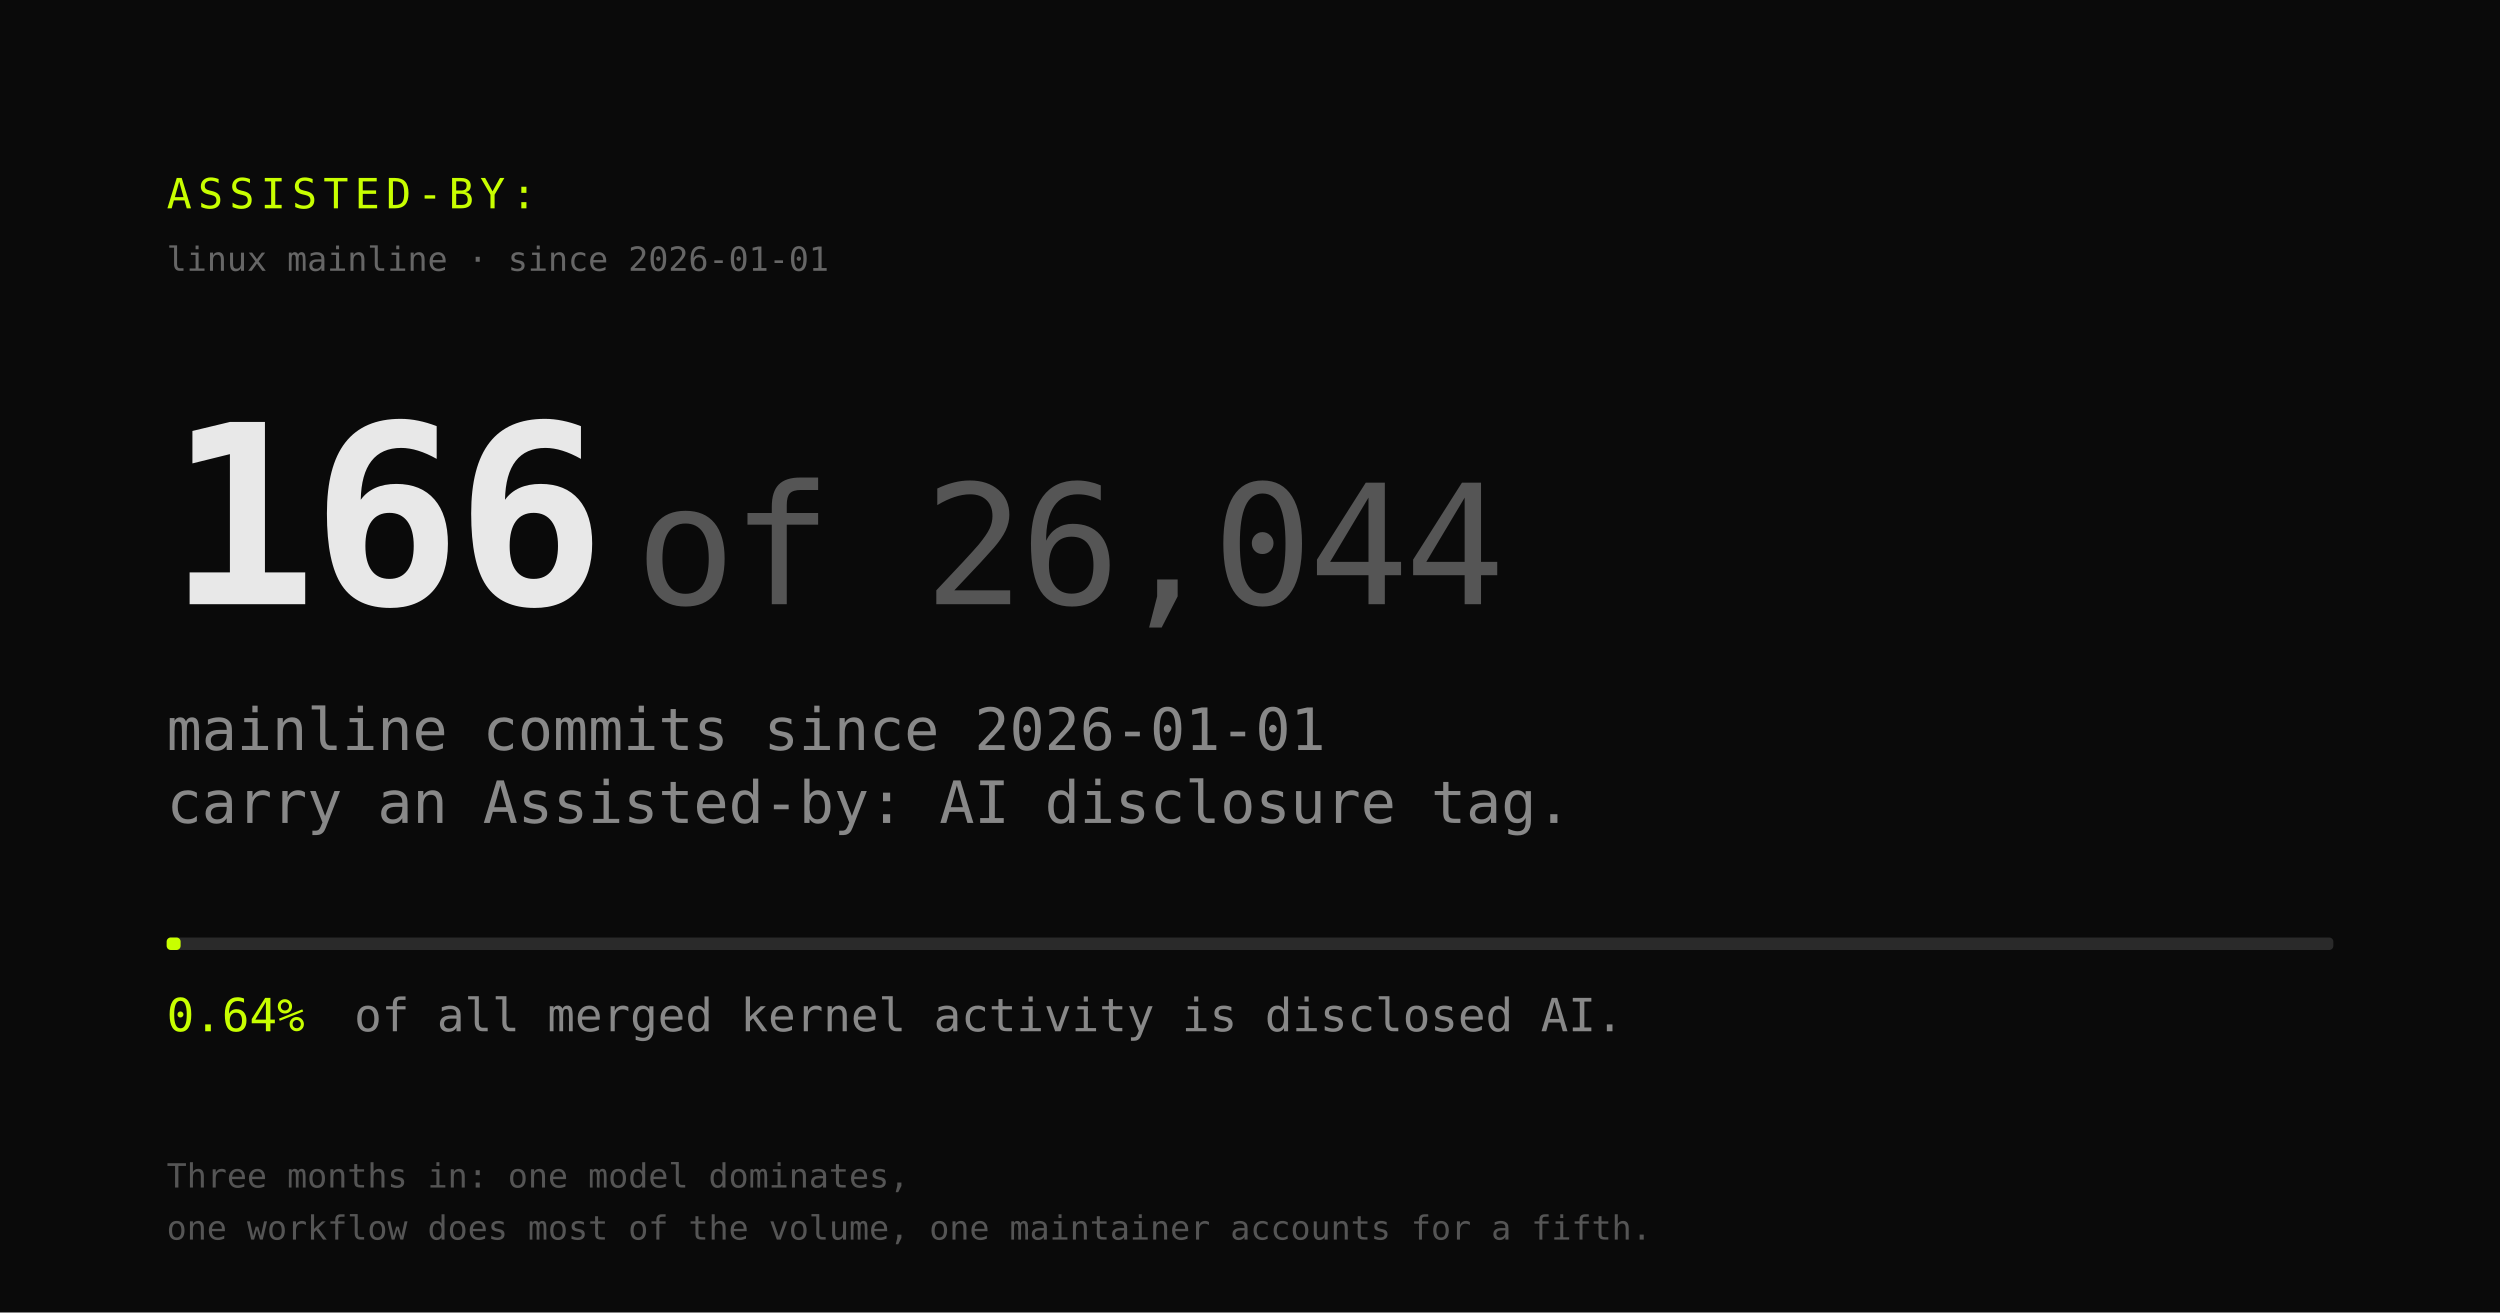
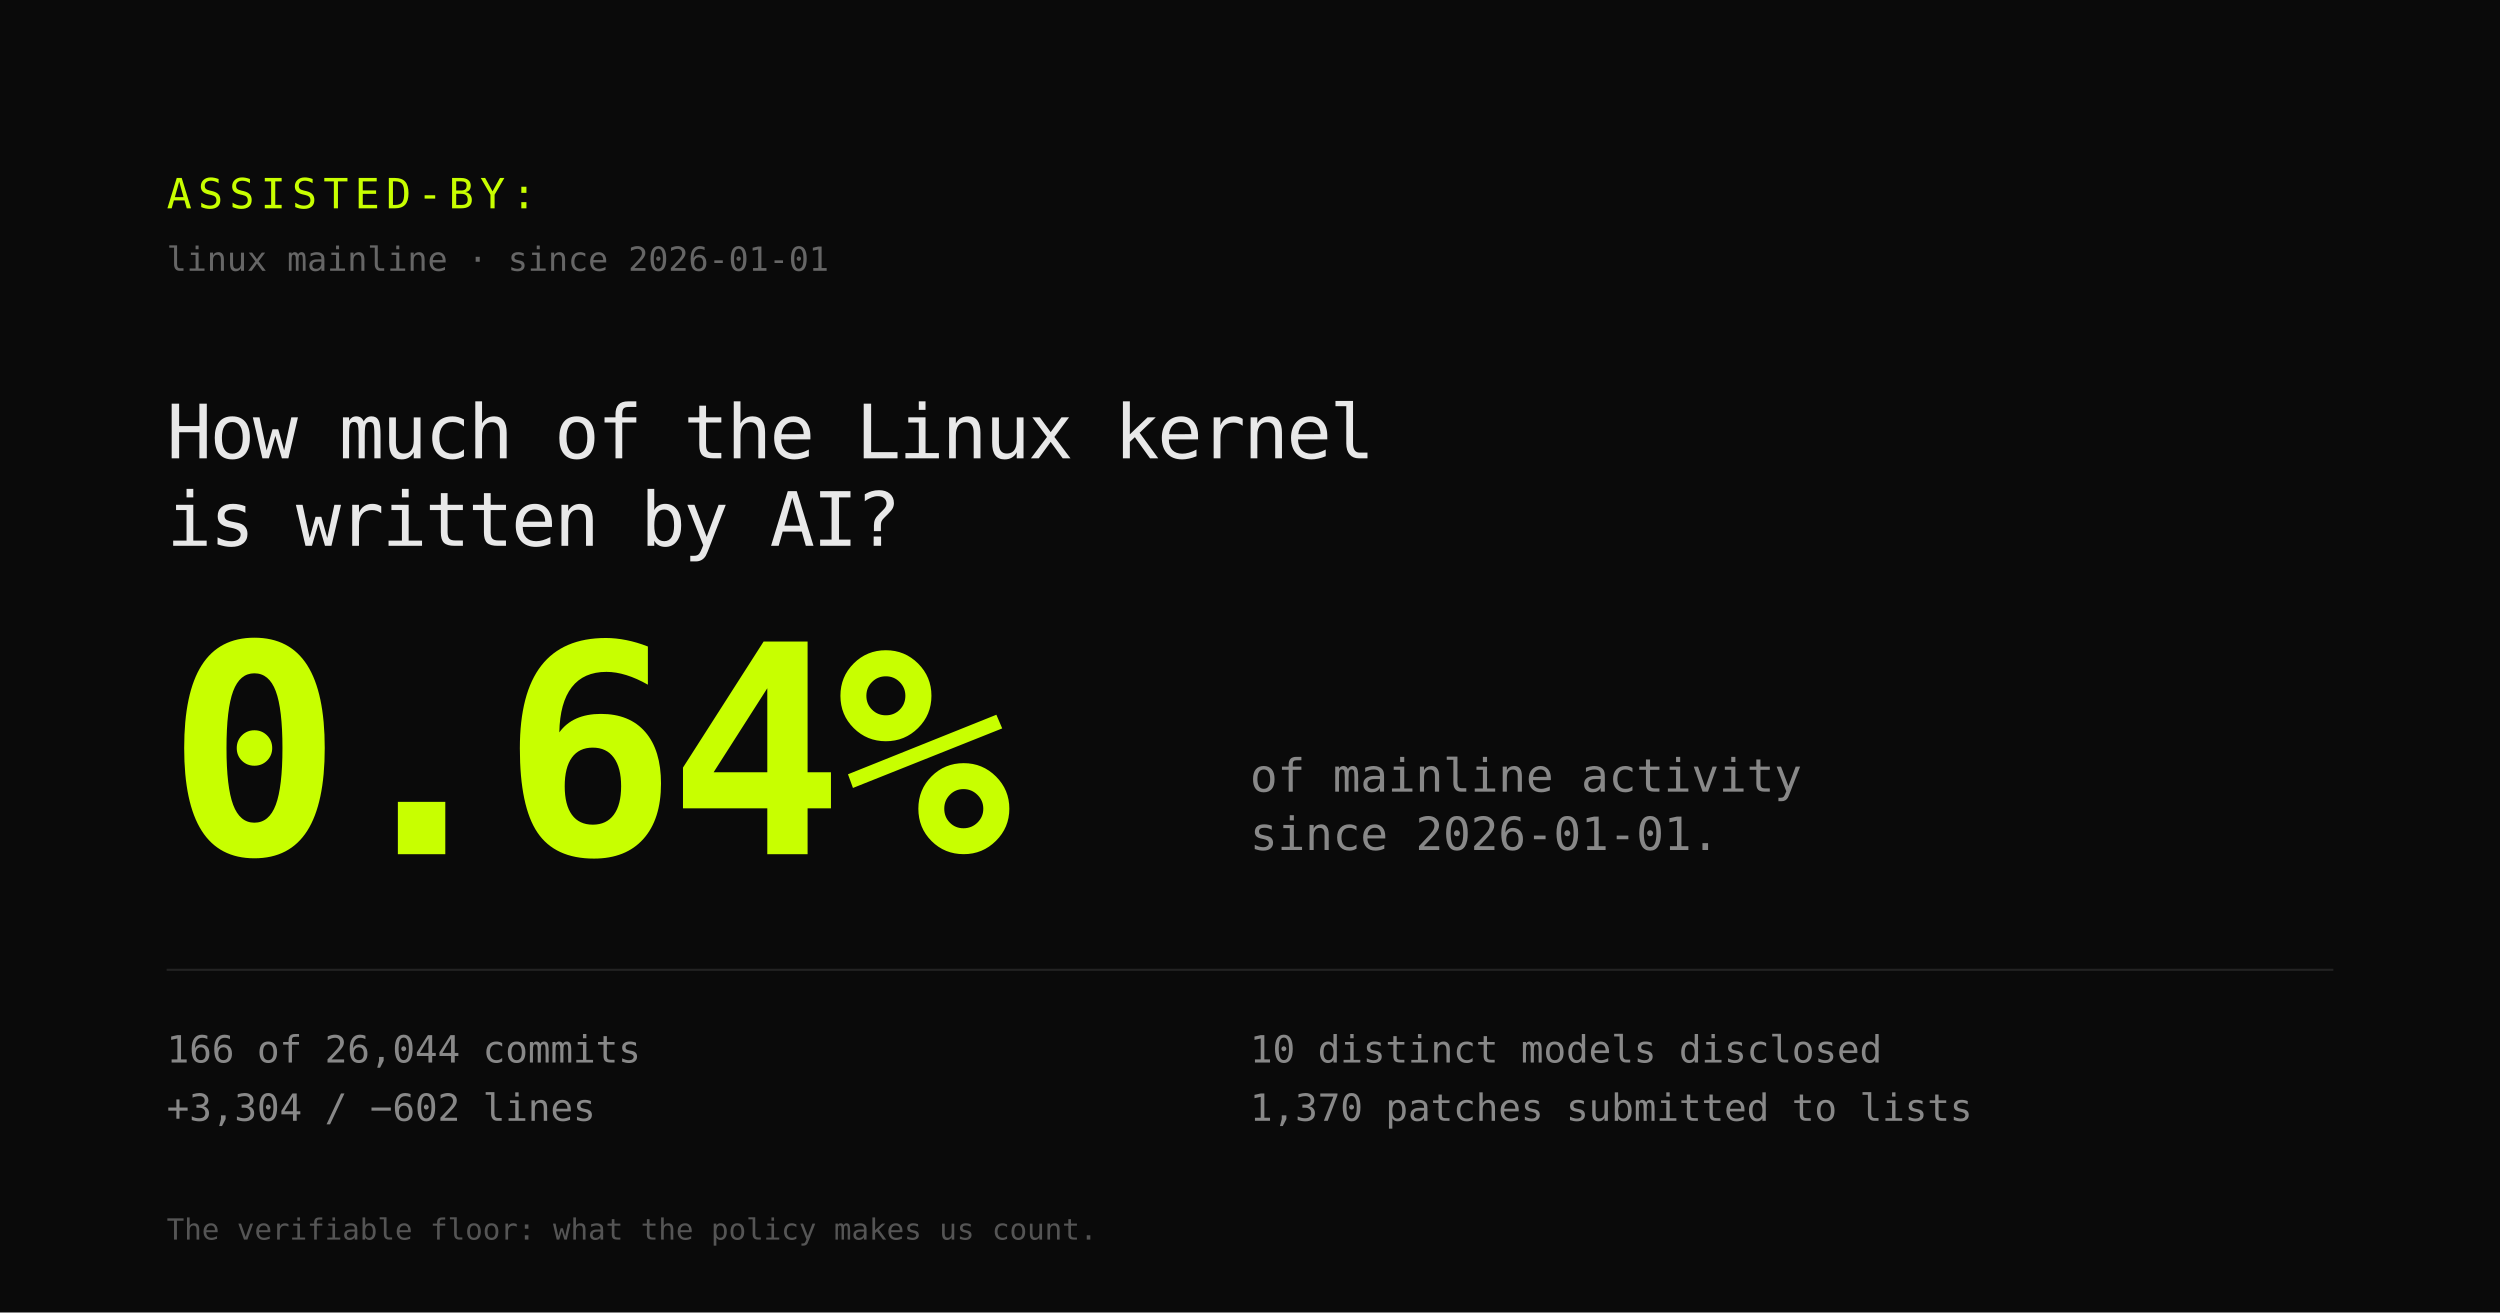
<svg xmlns="http://www.w3.org/2000/svg" width="1200" height="630" viewBox="0 0 1200 630">
  <rect width="1200" height="630" fill="#0a0a0a" />
  <text x="80" y="100" font-family="JetBrains Mono, monospace" font-size="20" font-weight="500" fill="#c8ff00" letter-spacing="3">ASSISTED-BY:</text>
  <text x="80" y="130" font-family="JetBrains Mono, monospace" font-size="16" fill="#666">linux mainline · since 2026-01-01</text>
-   <text x="80" y="290" font-family="JetBrains Mono, monospace" font-size="120" font-weight="600" fill="#e8e8e8" letter-spacing="-3">166</text>
-   <text x="305" y="290" font-family="JetBrains Mono, monospace" font-size="80" fill="#555" letter-spacing="-2">of 26,044</text>
-   <text x="80" y="360" font-family="JetBrains Mono, monospace" font-size="28" font-weight="400" fill="#888">mainline commits since 2026-01-01</text>
-   <text x="80" y="395" font-family="JetBrains Mono, monospace" font-size="28" font-weight="400" fill="#888">carry an Assisted-by: AI disclosure tag.</text>
-   <rect x="80" y="450" width="1040" height="6" fill="#2a2a2a" rx="2" />
-   <rect x="80" y="450" width="6.7" height="6" fill="#c8ff00" rx="2" />
-   <text x="80" y="495" font-family="JetBrains Mono, monospace" font-size="22" font-weight="500" fill="#c8ff00">0.64%</text>
-   <text x="170" y="495" font-family="JetBrains Mono, monospace" font-size="22" fill="#888">of all merged kernel activity is disclosed AI.</text>
-   <text x="80" y="570" font-family="JetBrains Mono, monospace" font-size="16" fill="#555">Three months in: one model dominates,</text>
-   <text x="80" y="595" font-family="JetBrains Mono, monospace" font-size="16" fill="#555">one workflow does most of the volume, one maintainer accounts for a fifth.</text>
+   <text x="80" y="220" font-family="JetBrains Mono, monospace" font-size="36" font-weight="500" fill="#e8e8e8" letter-spacing="-1">How much of the Linux kernel</text>
+   <text x="80" y="262" font-family="JetBrains Mono, monospace" font-size="36" font-weight="500" fill="#e8e8e8" letter-spacing="-1">is written by AI?</text>
+   <text x="80" y="410" font-family="JetBrains Mono, monospace" font-size="140" font-weight="600" fill="#c8ff00" letter-spacing="-4">0.64%</text>
+   <text x="600" y="380" font-family="JetBrains Mono, monospace" font-size="22" fill="#888">of mainline activity</text>
+   <text x="600" y="408" font-family="JetBrains Mono, monospace" font-size="22" fill="#888">since 2026-01-01.</text>
+   <rect x="80" y="465" width="1040" height="1" fill="#232323" />
+   <text x="80" y="510" font-family="JetBrains Mono, monospace" font-size="18" fill="#888">166 of 26,044 commits</text>
+   <text x="80" y="538" font-family="JetBrains Mono, monospace" font-size="18" fill="#888">+3,304 / −602 lines</text>
+   <text x="600" y="510" font-family="JetBrains Mono, monospace" font-size="18" fill="#888">10 distinct models disclosed</text>
+   <text x="600" y="538" font-family="JetBrains Mono, monospace" font-size="18" fill="#888">1,370 patches submitted to lists</text>
+   <text x="80" y="595" font-family="JetBrains Mono, monospace" font-size="14" fill="#555">The verifiable floor: what the policy makes us count.</text>
</svg>
